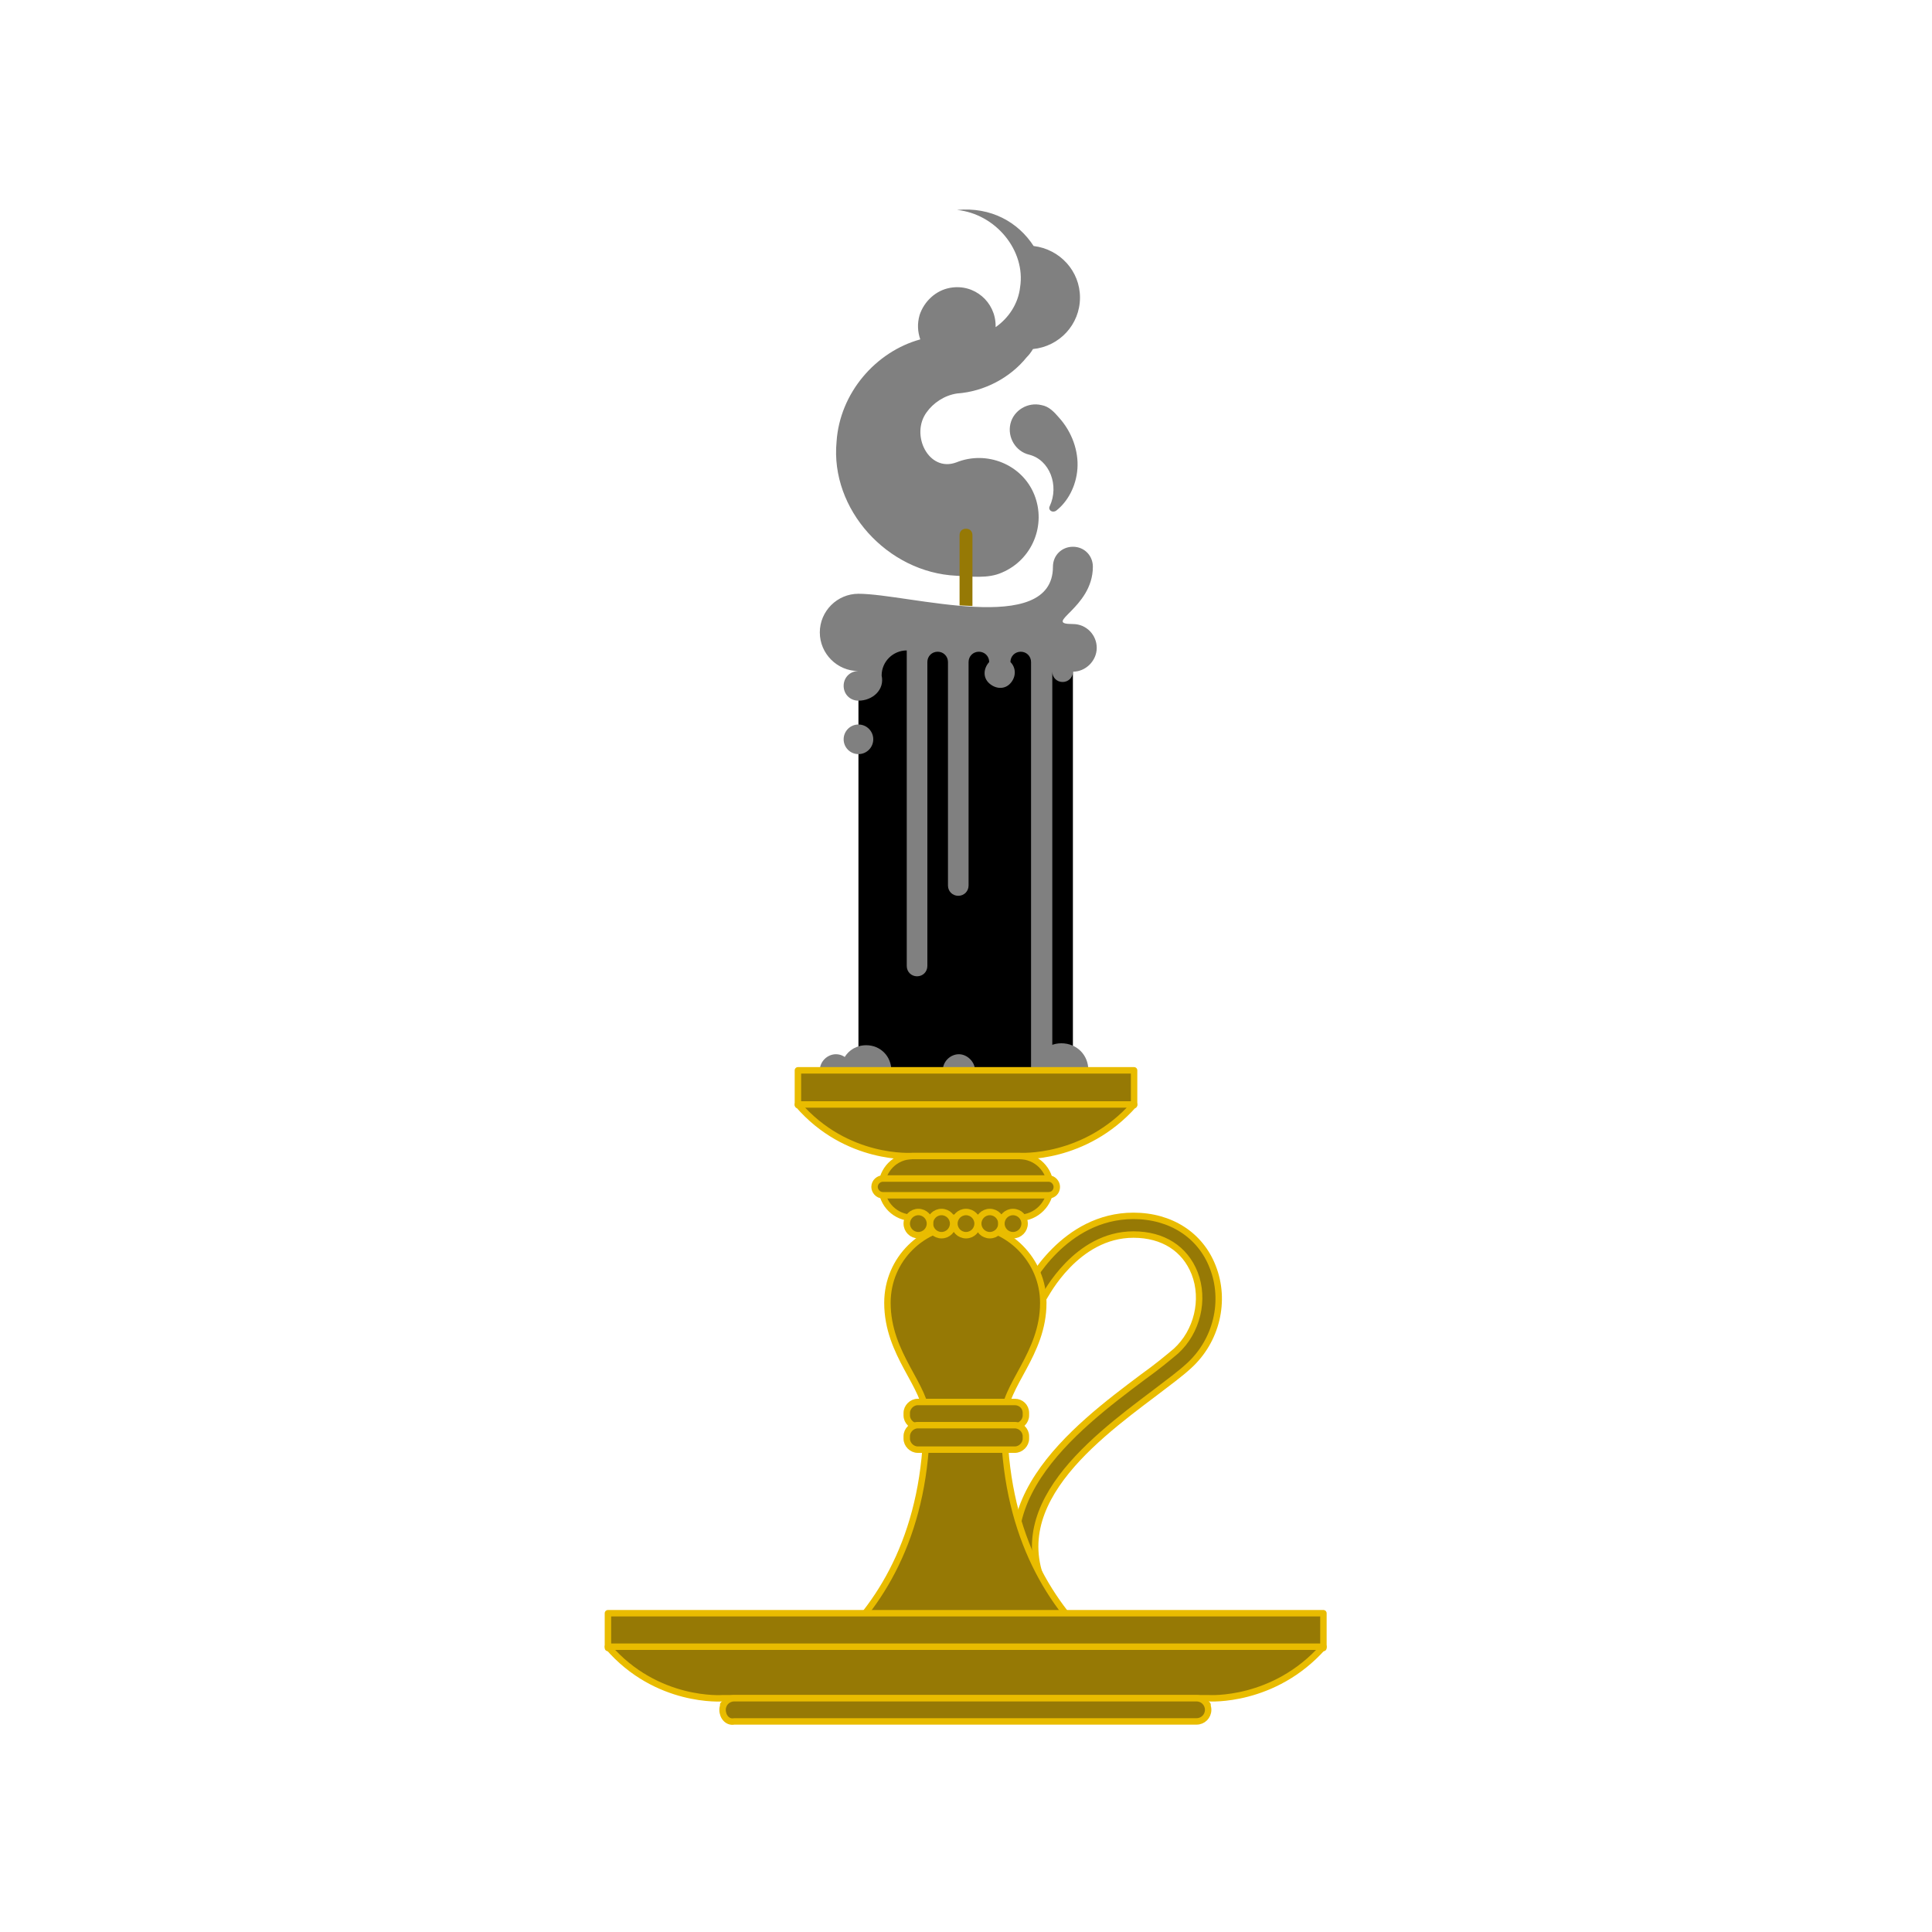
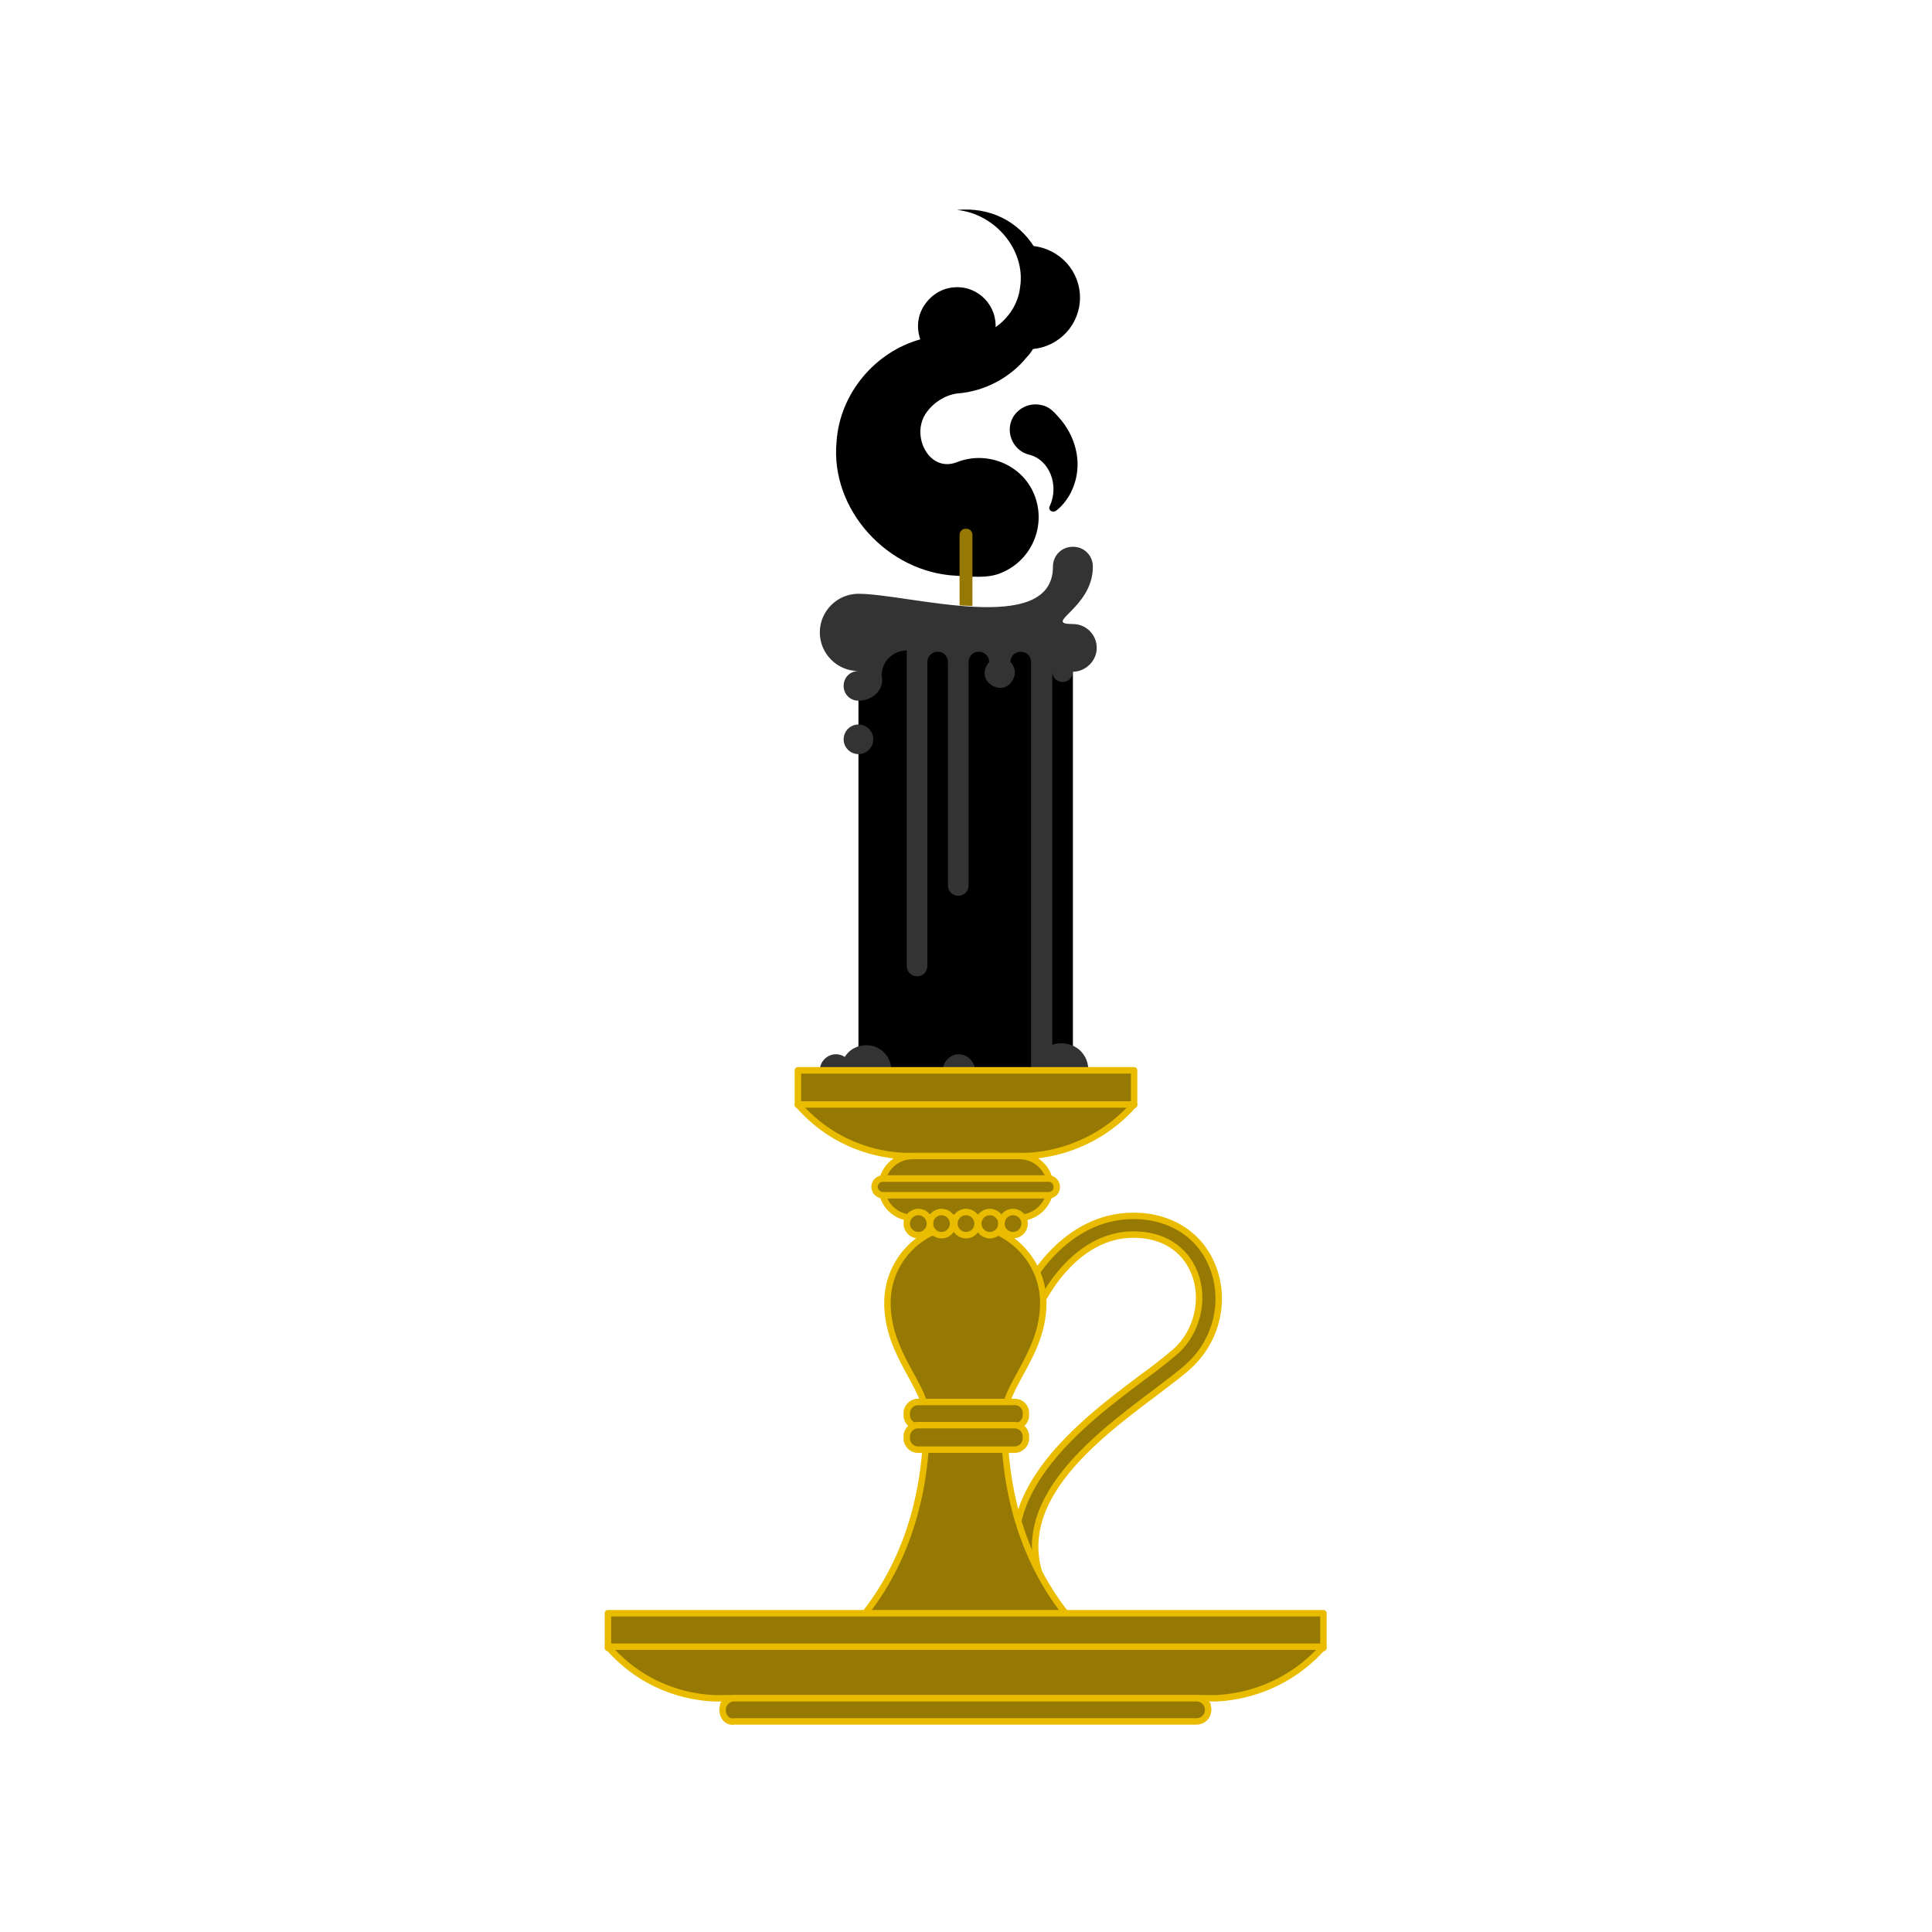
<svg xmlns="http://www.w3.org/2000/svg" version="1.1" id="레이어_1" x="0px" y="0px" viewBox="0 0 300 300" style="enable-background:new 0 0 300 300;" xml:space="preserve">
  <style type="text/css">
	.st0{fill:#967905;stroke:#E9BC00;stroke-linecap:round;stroke-linejoin:round;stroke-miterlimit:10;}
- 	.st1{fill:#808080;}
+ 	.st1{fill:#333333;}
	.st2{fill:#967905;}
</style>
  <g>
    <path class="st0" d="M163,252c-0.5,0-0.9-0.2-1.2-0.6c-12.1-16.8,5.3-29.8,15.7-37.6c2.1-1.5,3.8-2.9,5.1-4c3.3-3,4.5-8,2.9-12.1   c-1.5-3.8-4.9-6-9.5-6c-8.9,0-13.7,9.5-13.8,9.6c-0.4,0.7-1.3,1-2,0.7c-0.7-0.4-1-1.3-0.7-2c0.2-0.5,5.7-11.2,16.5-11.2   c5.8,0,10.4,3,12.3,7.9c2.1,5.3,0.6,11.5-3.7,15.4c-1.3,1.2-3.2,2.6-5.3,4.2c-10.1,7.6-25.5,19.1-15.1,33.5   c0.5,0.7,0.3,1.6-0.3,2.1C163.6,251.9,163.3,252,163,252z" />
  </g>
  <rect x="133.3" y="98.2" width="33.3" height="68" />
  <g>
    <circle class="st1" cx="133.3" cy="114.8" r="2.3" />
    <path class="st1" d="M133.3,108.8c-1.3,0-2.3-1-2.3-2.3s1-2.3,2.3-2.3c-3.3,0-6-2.7-6-6s2.7-6,6-6c7.7,0,30.2,6.8,30.2-4.2   c0-1.8,1.4-3.1,3.1-3.1c1.8,0,3.1,1.4,3.1,3.1c0,6.5-8,8.9-3.1,8.9c2.1,0,3.7,1.7,3.7,3.7s-1.7,3.7-3.7,3.7l0,0   c0,0.9-0.7,1.6-1.6,1.6c-0.9,0-1.6-0.7-1.6-1.6v62.1h-3.3v-63.6c0-0.9-0.7-1.6-1.6-1.6s-1.6,0.7-1.6,1.6c0.9,0.9,0.9,2.3,0,3.3   s-2.3,0.9-3.3,0s-0.9-2.3,0-3.3c0-0.9-0.7-1.6-1.6-1.6s-1.6,0.7-1.6,1.6l0,0v34.7c0,0.9-0.7,1.6-1.6,1.6s-1.6-0.7-1.6-1.6v-34.7   l0,0c0-0.9-0.7-1.6-1.6-1.6s-1.6,0.7-1.6,1.6v-0.4V150c0,0.9-0.7,1.6-1.6,1.6s-1.6-0.7-1.6-1.6v-49c-2.1,0-3.9,1.7-3.9,3.9   C137.4,107.1,135.5,108.8,133.3,108.8z" />
    <path class="st1" d="M160.6,166.2c0-2.2,1.8-4.2,4.2-4.2s4.2,1.8,4.2,4.2H160.6z" />
    <path class="st1" d="M127.3,166.2c0-1.4,1.2-2.5,2.5-2.5c1.4,0,2.5,1.2,2.5,2.5H127.3z" />
    <path class="st1" d="M146.4,166.2c0-1.4,1.2-2.5,2.5-2.5s2.5,1.2,2.5,2.5H146.4z" />
    <path class="st1" d="M130.6,166.2c0-2.2,1.7-3.9,3.9-3.9s3.9,1.7,3.9,3.9H130.6z" />
  </g>
  <g>
    <rect x="123.9" y="166.2" class="st0" width="52.2" height="5.4" />
    <path class="st0" d="M158.3,189.1h-16.6c-2.6,0-4.8-2.1-4.8-4.8l0,0c0-2.6,2.1-4.8,4.8-4.8h16.6c2.6,0,4.8,2.1,4.8,4.8l0,0   C163.1,186.9,160.9,189.1,158.3,189.1z" />
    <path class="st0" d="M162.8,185.6h-25.7c-0.8,0-1.3-0.7-1.3-1.3l0,0c0-0.8,0.7-1.3,1.3-1.3h25.7c0.8,0,1.3,0.7,1.3,1.3l0,0   C164.1,185,163.6,185.6,162.8,185.6z" />
    <path class="st0" d="M141.7,179.5c0,0-10.2,0.8-17.8-8h52.2c-7.7,8.7-17.8,8-17.8,8H141.7z" />
    <path class="st0" d="M112.3,264.7c4.4,0,31.6-9.7,31.6-44.5c0-5-6.1-9.8-6.1-17.9c0-6.8,5.5-12.1,12.1-12.1   c6.7,0,12.1,5.5,12.1,12.1c0,8-6.1,12.8-6.1,17.9c0,34.9,27.3,44.5,31.6,44.5H112.3z" />
    <circle class="st0" cx="150" cy="190" r="1.8" />
    <circle class="st0" cx="153.7" cy="190" r="1.8" />
    <circle class="st0" cx="157.3" cy="190" r="1.8" />
    <rect x="94.4" y="250.5" class="st0" width="111.1" height="5.4" />
    <path class="st0" d="M112.2,263.7c0,0-10.2,0.8-17.8-8h111.1c-7.7,8.7-17.8,8-17.8,8H112.2z" />
    <circle class="st0" cx="146.2" cy="190" r="1.8" />
    <circle class="st0" cx="142.6" cy="190" r="1.8" />
    <path class="st0" d="M159.3,219.4v0.4c0,0.9-0.8,1.7-1.7,1.7h-15.1c-0.9,0-1.7-0.8-1.7-1.7v-0.4c0-0.9,0.8-1.7,1.7-1.7h15.1   C158.5,217.7,159.3,218.4,159.3,219.4z" />
    <path class="st0" d="M159.3,223v0.4c0,0.9-0.8,1.7-1.7,1.7h-15.1c-0.9,0-1.7-0.8-1.7-1.7V223c0-0.9,0.8-1.7,1.7-1.7h15.1   C158.5,221.3,159.3,222.1,159.3,223z" />
    <path class="st0" d="M112.2,265.5L112.2,265.5c0-1,0.8-1.8,1.8-1.8h71.8c1,0,1.8,0.8,1.8,1.8l0,0c0,1-0.8,1.8-1.8,1.8H114   C113,267.5,112.2,266.6,112.2,265.5z" />
  </g>
  <g>
-     <path class="st1" d="M148.6,61.1c4.3-0.3,8.3-2.5,10.8-5.6c0.4-0.4,0.7-0.8,1-1.3c4.1-0.4,7.3-3.8,7.3-8c0-4.1-3.1-7.5-7.2-8   c-2.4-3.7-6.6-6.1-11.9-5.6c6,0.6,10.7,6.3,9.8,12c-0.3,2.6-1.8,4.8-3.8,6.2c0-0.1,0-0.2,0-0.2c0-3.7-3.3-6.6-7.1-5.9   c-2.2,0.4-4,2.1-4.7,4.2c-0.4,1.4-0.3,2.6,0.1,3.8c-6.9,1.9-12.5,8.3-13,15.9c-1,10.5,7.9,20.3,18.6,20.8c2.2,0.1,4.9,0.5,7.1-0.5   c4.7-2,6.9-7.4,5-12.1s-7.4-6.9-12.1-5c-4.3,1.6-7.2-4.3-4.6-7.8C144.9,62.6,146.6,61.4,148.6,61.1z" />
-     <path class="st1" d="M163,78.6c1.5-3.2,0-7.2-3.2-8c-2.1-0.5-3.4-2.7-2.9-4.8c0.5-2.1,2.7-3.4,4.8-2.9c1.2,0.2,2,1.1,2.7,1.9   c2.1,2.3,3.1,5.3,2.9,8c-0.2,2.7-1.5,5.1-3.3,6.5C163.4,79.7,162.7,79.2,163,78.6L163,78.6z" />
+     <path d="M148.6,61.1c4.3-0.3,8.3-2.5,10.8-5.6c0.4-0.4,0.7-0.8,1-1.3c4.1-0.4,7.3-3.8,7.3-8c0-4.1-3.1-7.5-7.2-8   c-2.4-3.7-6.6-6.1-11.9-5.6c6,0.6,10.7,6.3,9.8,12c-0.3,2.6-1.8,4.8-3.8,6.2c0-0.1,0-0.2,0-0.2c0-3.7-3.3-6.6-7.1-5.9   c-2.2,0.4-4,2.1-4.7,4.2c-0.4,1.4-0.3,2.6,0.1,3.8c-6.9,1.9-12.5,8.3-13,15.9c-1,10.5,7.9,20.3,18.6,20.8c2.2,0.1,4.9,0.5,7.1-0.5   c4.7-2,6.9-7.4,5-12.1s-7.4-6.9-12.1-5c-4.3,1.6-7.2-4.3-4.6-7.8C144.9,62.6,146.6,61.4,148.6,61.1z" />
+     <path d="M163,78.6c1.5-3.2,0-7.2-3.2-8c-2.1-0.5-3.4-2.7-2.9-4.8c0.5-2.1,2.7-3.4,4.8-2.9c1.2,0.2,2,1.1,2.7,1.9   c2.1,2.3,3.1,5.3,2.9,8c-0.2,2.7-1.5,5.1-3.3,6.5C163.4,79.7,162.7,79.2,163,78.6L163,78.6z" />
  </g>
  <path class="st2" d="M149,94V83.1c0-0.6,0.4-1,1-1l0,0c0.6,0,1,0.4,1,1v11L149,94z" />
</svg>
